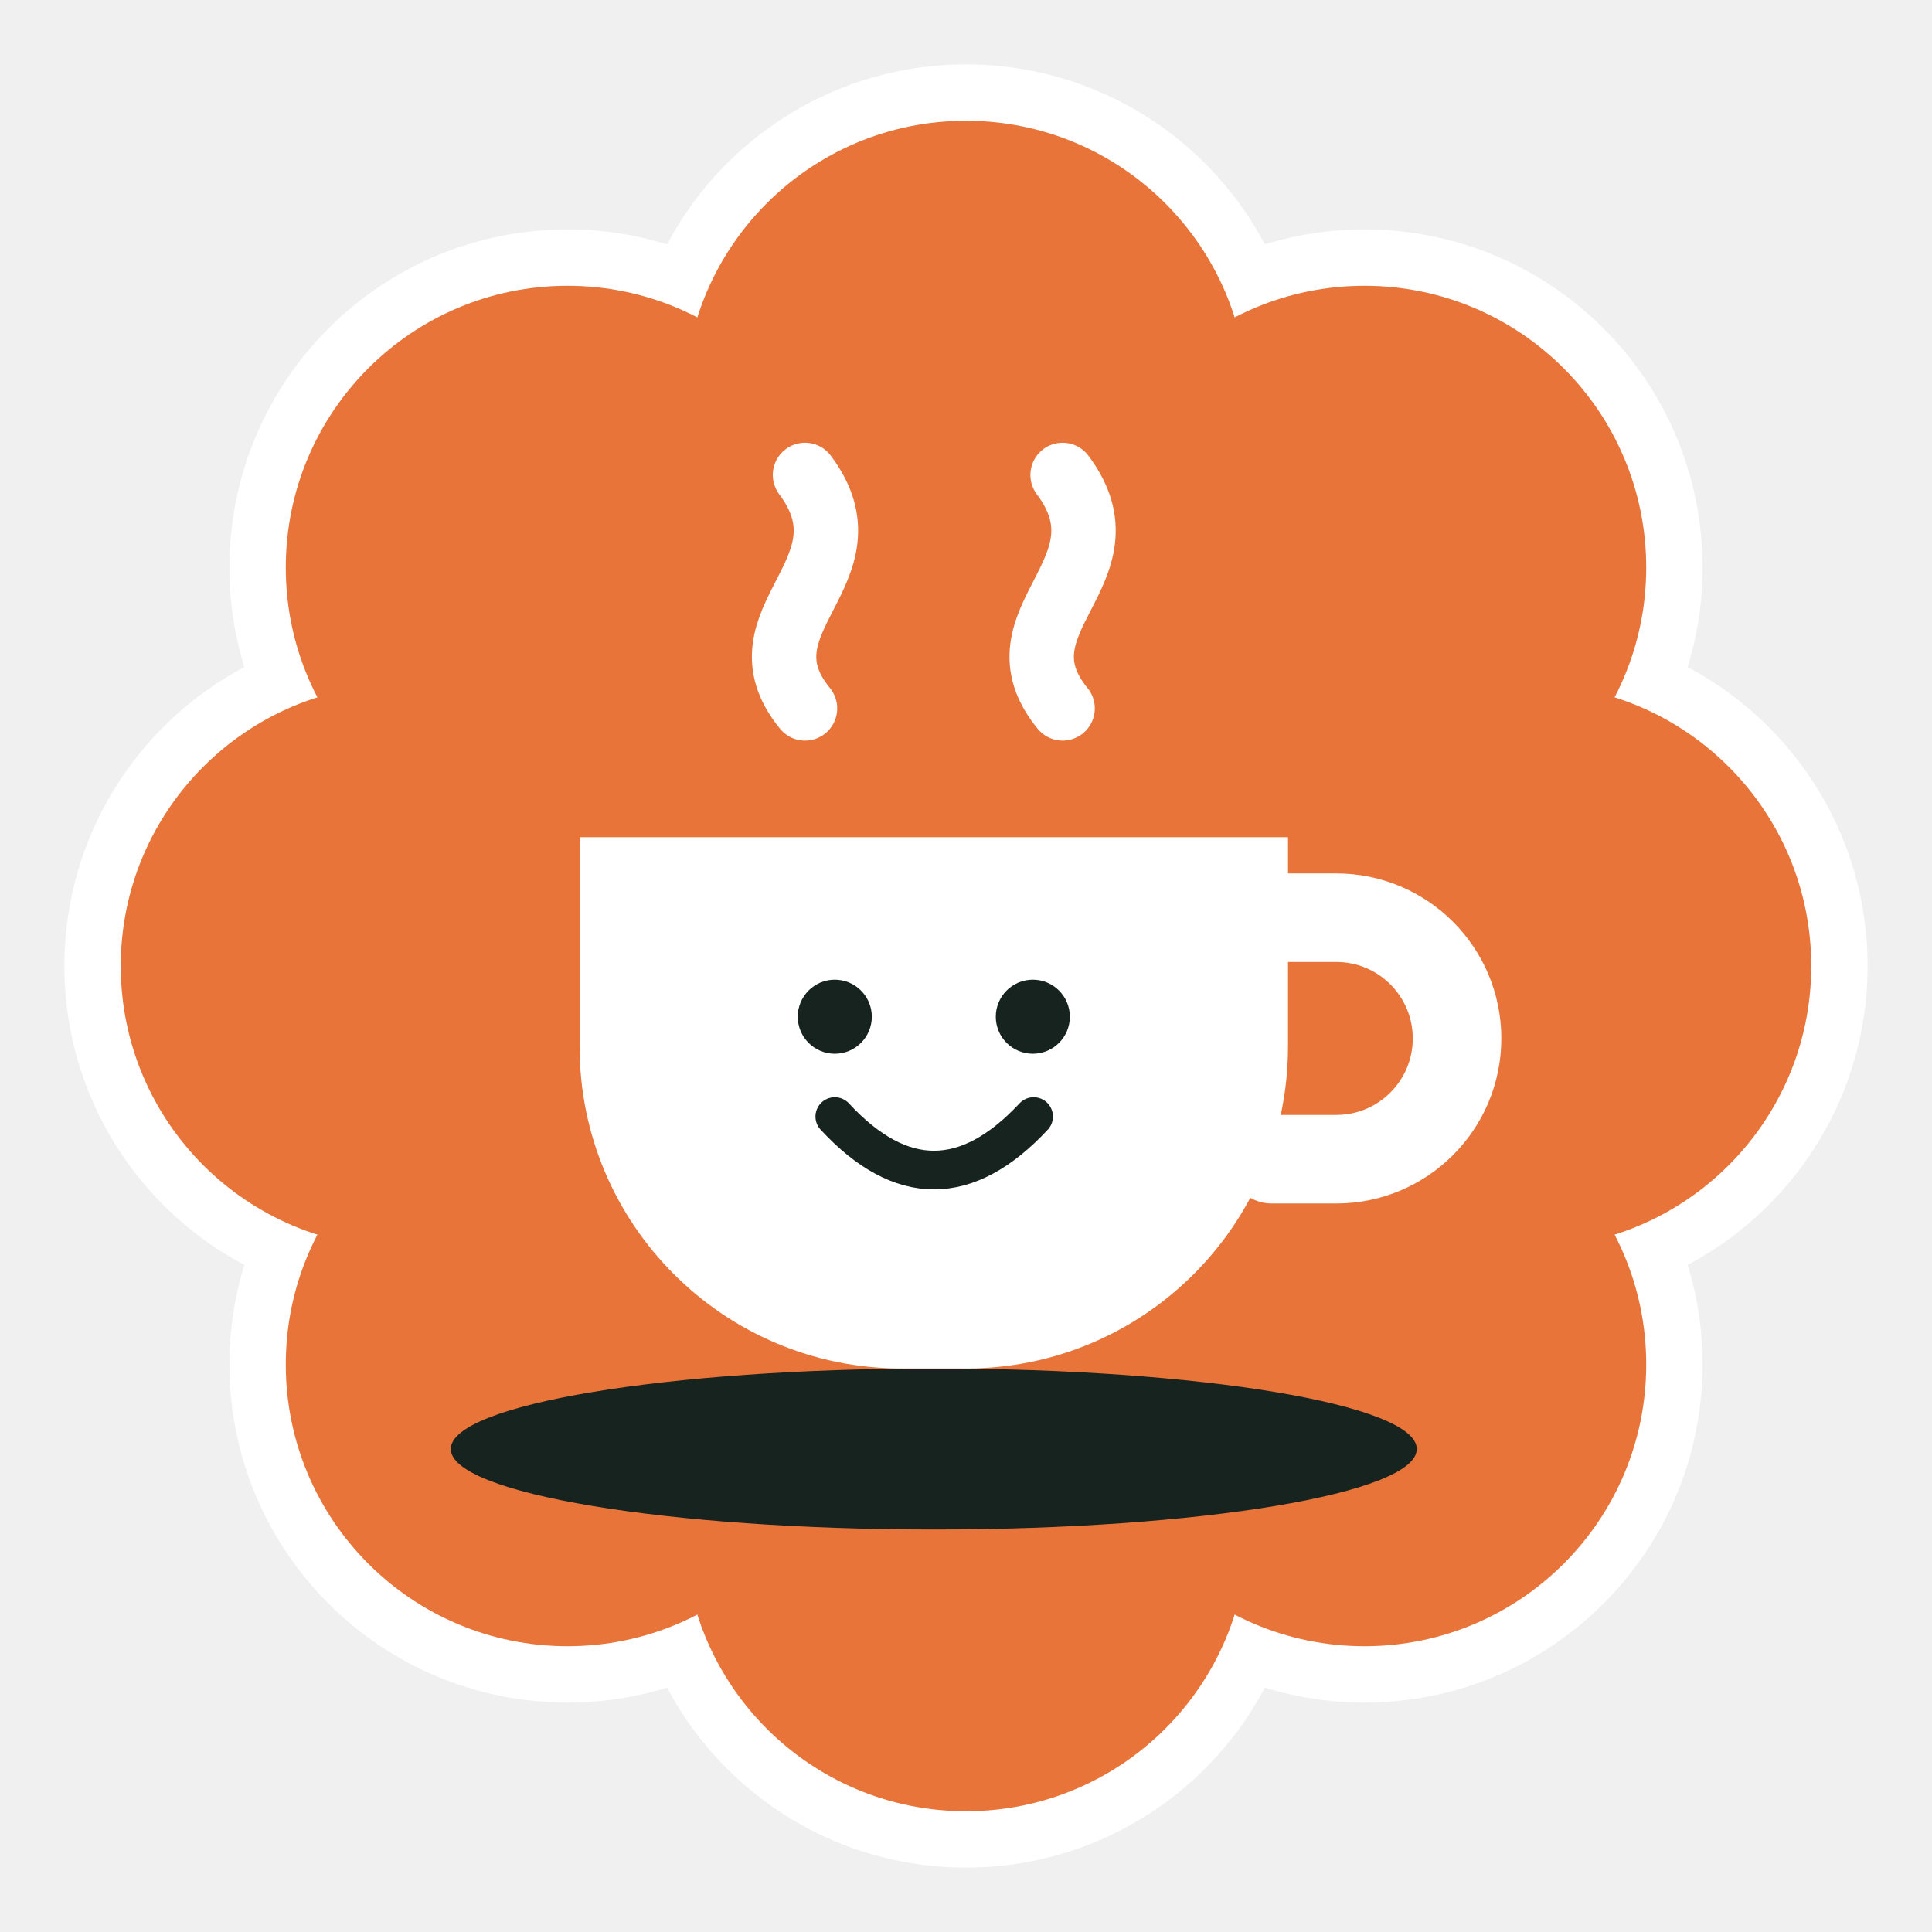
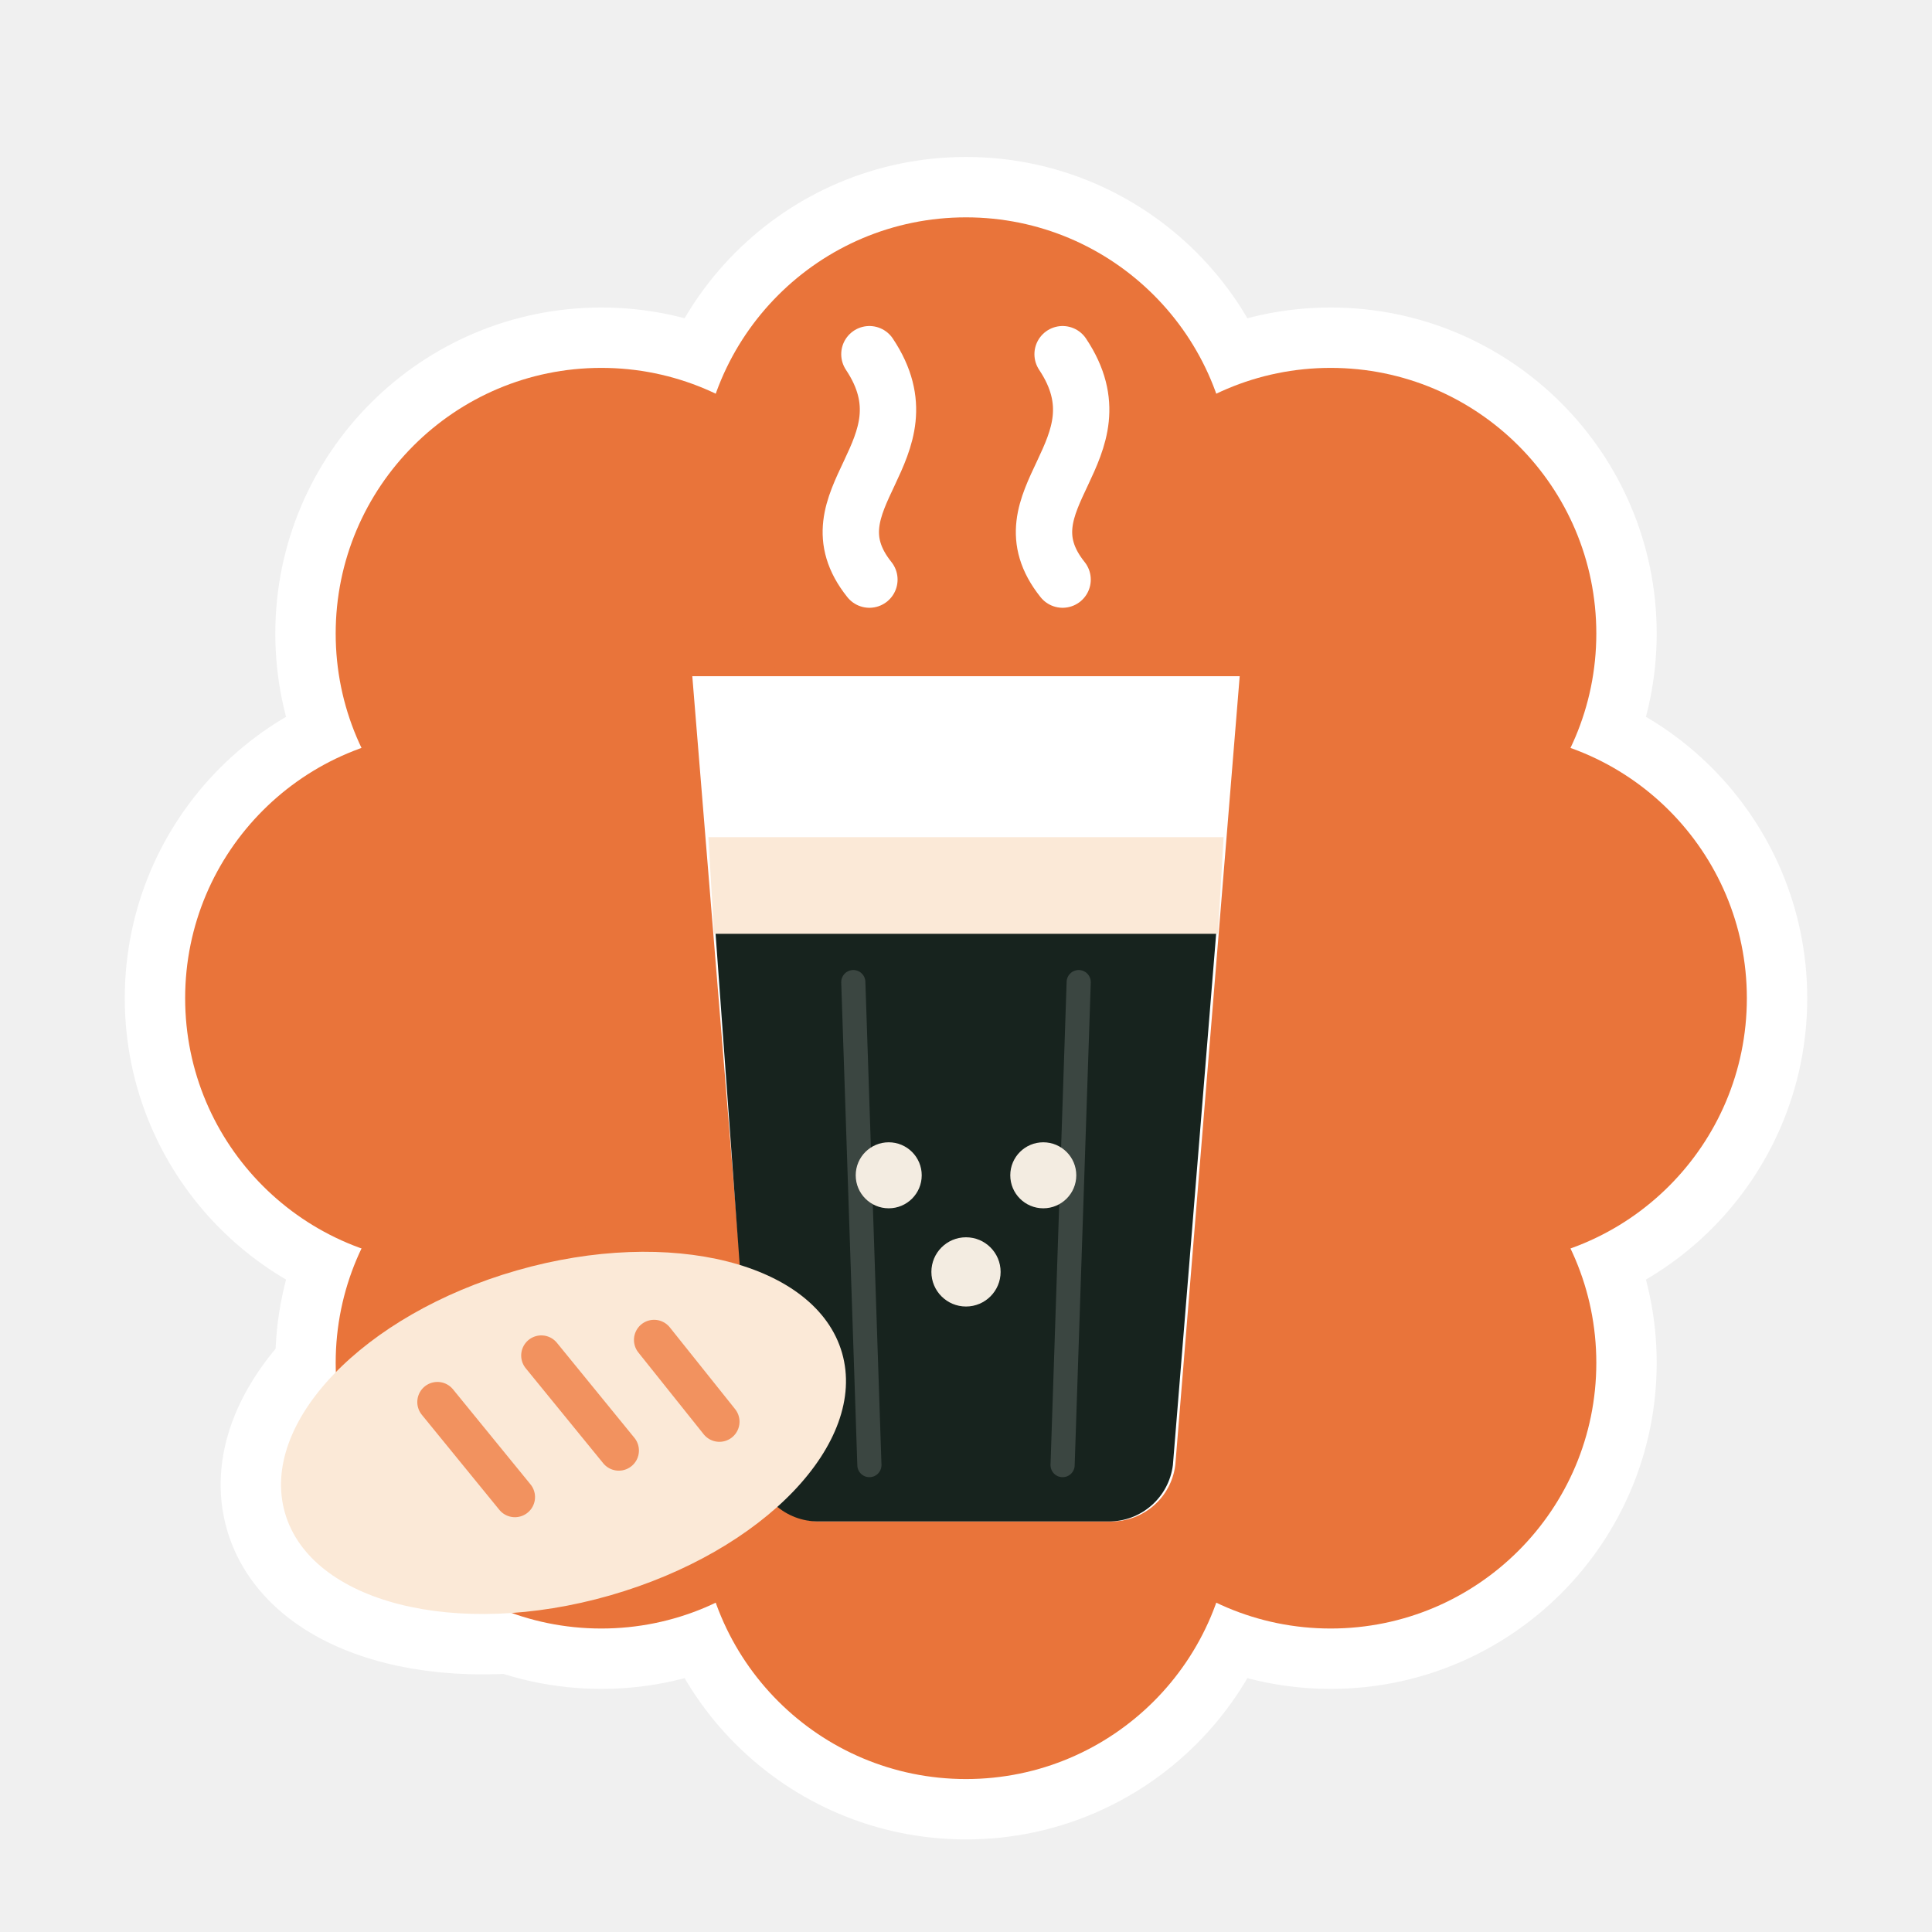
<svg xmlns="http://www.w3.org/2000/svg" viewBox="0 0 240 240">
-   <g>
-     <g fill="#FFFFFF" stroke="#FFFFFF" stroke-width="14" stroke-linejoin="round">
-       <circle cx="120" cy="120" r="80" />
-       <circle cx="190" cy="120" r="35" />
-       <circle cx="169.5" cy="169.5" r="35" />
-       <circle cx="120" cy="190" r="35" />
-       <circle cx="70.5" cy="169.5" r="35" />
-       <circle cx="50" cy="120" r="35" />
-       <circle cx="70.5" cy="70.5" r="35" />
-       <circle cx="120" cy="50" r="35" />
-       <circle cx="169.5" cy="70.5" r="35" />
-     </g>
-     <g fill="#E9743A">
-       <circle cx="120" cy="120" r="80" />
-       <circle cx="190" cy="120" r="35" />
-       <circle cx="169.5" cy="169.5" r="35" />
-       <circle cx="120" cy="190" r="35" />
-       <circle cx="70.5" cy="169.5" r="35" />
-       <circle cx="50" cy="120" r="35" />
-       <circle cx="70.5" cy="70.5" r="35" />
-       <circle cx="120" cy="50" r="35" />
-       <circle cx="169.5" cy="70.5" r="35" />
-     </g>
-     <ellipse cx="116" cy="180" rx="60" ry="10" fill="#17231E" />
-     <path d="M160 114h6a15 15 0 0 1 0 30h-8" fill="none" stroke="#FFFFFF" stroke-width="11" stroke-linecap="round" />
-     <path d="M72 104h88v26a40 40 0 0 1-40 40h-8a40 40 0 0 1-40-40z" fill="#FFFFFF" />
-     <circle cx="103.7" cy="126.3" r="4.6" fill="#17231E" />
-     <circle cx="128.3" cy="126.3" r="4.6" fill="#17231E" />
-     <path d="M103.7 138.7q12.3 13.3 24.7 0" fill="none" stroke="#17231E" stroke-width="4.8" stroke-linecap="round" />
-     <path d="M100 88c-9-11 9-17 0-29M132 88c-9-11 9-17 0-29" fill="none" stroke="#FFFFFF" stroke-width="8" stroke-linecap="round" />
+   <circle cx="120" cy="124" r="72" fill="#FFFFFF" stroke="#FFFFFF" stroke-width="15" stroke-linejoin="round" stroke-linecap="round" />
+   <circle cx="184" cy="124" r="33" fill="#FFFFFF" stroke="#FFFFFF" stroke-width="15" stroke-linejoin="round" stroke-linecap="round" />
+   <circle cx="165.3" cy="169.3" r="33" fill="#FFFFFF" stroke="#FFFFFF" stroke-width="15" stroke-linejoin="round" stroke-linecap="round" />
+   <circle cx="120" cy="188" r="33" fill="#FFFFFF" stroke="#FFFFFF" stroke-width="15" stroke-linejoin="round" stroke-linecap="round" />
+   <circle cx="74.7" cy="169.3" r="33" fill="#FFFFFF" stroke="#FFFFFF" stroke-width="15" stroke-linejoin="round" stroke-linecap="round" />
+   <circle cx="56" cy="124" r="33" fill="#FFFFFF" stroke="#FFFFFF" stroke-width="15" stroke-linejoin="round" stroke-linecap="round" />
+   <circle cx="74.7" cy="78.7" r="33" fill="#FFFFFF" stroke="#FFFFFF" stroke-width="15" stroke-linejoin="round" stroke-linecap="round" />
+   <circle cx="120" cy="60" r="33" fill="#FFFFFF" stroke="#FFFFFF" stroke-width="15" stroke-linejoin="round" stroke-linecap="round" />
+   <circle cx="165.3" cy="78.7" r="33" fill="#FFFFFF" stroke="#FFFFFF" stroke-width="15" stroke-linejoin="round" stroke-linecap="round" />
+   <path d="M108 72c-8-10 8-16 0-28M132 72c-8-10 8-16 0-28" fill="none" stroke="#FFFFFF" stroke-width="22" stroke-linecap="round" stroke-linejoin="round" />
+   <path d="M86 84h68l-8 98a8 8 0 0 1-8 7h-36a8 8 0 0 1-8-7z" fill="#FFFFFF" stroke="#FFFFFF" stroke-width="15" stroke-linejoin="round" stroke-linecap="round" />
+   <g transform="rotate(-16 70 178)">
+     <ellipse cx="70" cy="178" rx="36" ry="21" fill="#FFFFFF" stroke="#FFFFFF" stroke-width="15" stroke-linejoin="round" stroke-linecap="round" />
+   </g>
+   <circle cx="120" cy="124" r="72" fill="#E9743A" />
+   <circle cx="184" cy="124" r="33" fill="#E9743A" />
+   <circle cx="165.3" cy="169.3" r="33" fill="#E9743A" />
+   <circle cx="120" cy="188" r="33" fill="#E9743A" />
+   <circle cx="74.7" cy="169.3" r="33" fill="#E9743A" />
+   <circle cx="56" cy="124" r="33" fill="#E9743A" />
+   <circle cx="74.7" cy="78.7" r="33" fill="#E9743A" />
+   <circle cx="120" cy="60" r="33" fill="#E9743A" />
+   <circle cx="165.3" cy="78.7" r="33" fill="#E9743A" />
+   <path d="M108 72c-8-10 8-16 0-28M132 72c-8-10 8-16 0-28" fill="none" stroke="#FFFFFF" stroke-width="7" stroke-linecap="round" stroke-linejoin="round" />
+   <path d="M86 84h68l-8 98a8 8 0 0 1-8 7h-36a8 8 0 0 1-8-7z" fill="#FFFFFF" />
+   <path d="M88.600 112h62.800l-5.700 70a8 8 0 0 1-8 7h-36a8 8 0 0 1-8-7z" fill="#17231E" />
+   <path d="M88 104h64l-.7 12H88.700z" fill="#FBE9D7" />
+   <path d="M106 122l2 60M134 122l-2 60" fill="none" stroke="#FFFFFF" stroke-width="3" stroke-linecap="round" stroke-linejoin="round" opacity="0.16" />
+   <circle cx="110.4" cy="146" r="4.1" fill="#F3ECE1" />
+   <circle cx="129.6" cy="146" r="4.1" fill="#F3ECE1" />
+   <circle cx="120" cy="158" r="4.3" fill="#F3ECE1" />
+   <g transform="rotate(-16 70 178)">
+     <ellipse cx="70" cy="178" rx="36" ry="21" fill="#FBE9D7" />
+     <path d="M56 170l6 14M70 168l6 14M84 170l5 12" fill="none" stroke="#F2925F" stroke-width="5" stroke-linecap="round" stroke-linejoin="round" />
  </g>
</svg>
